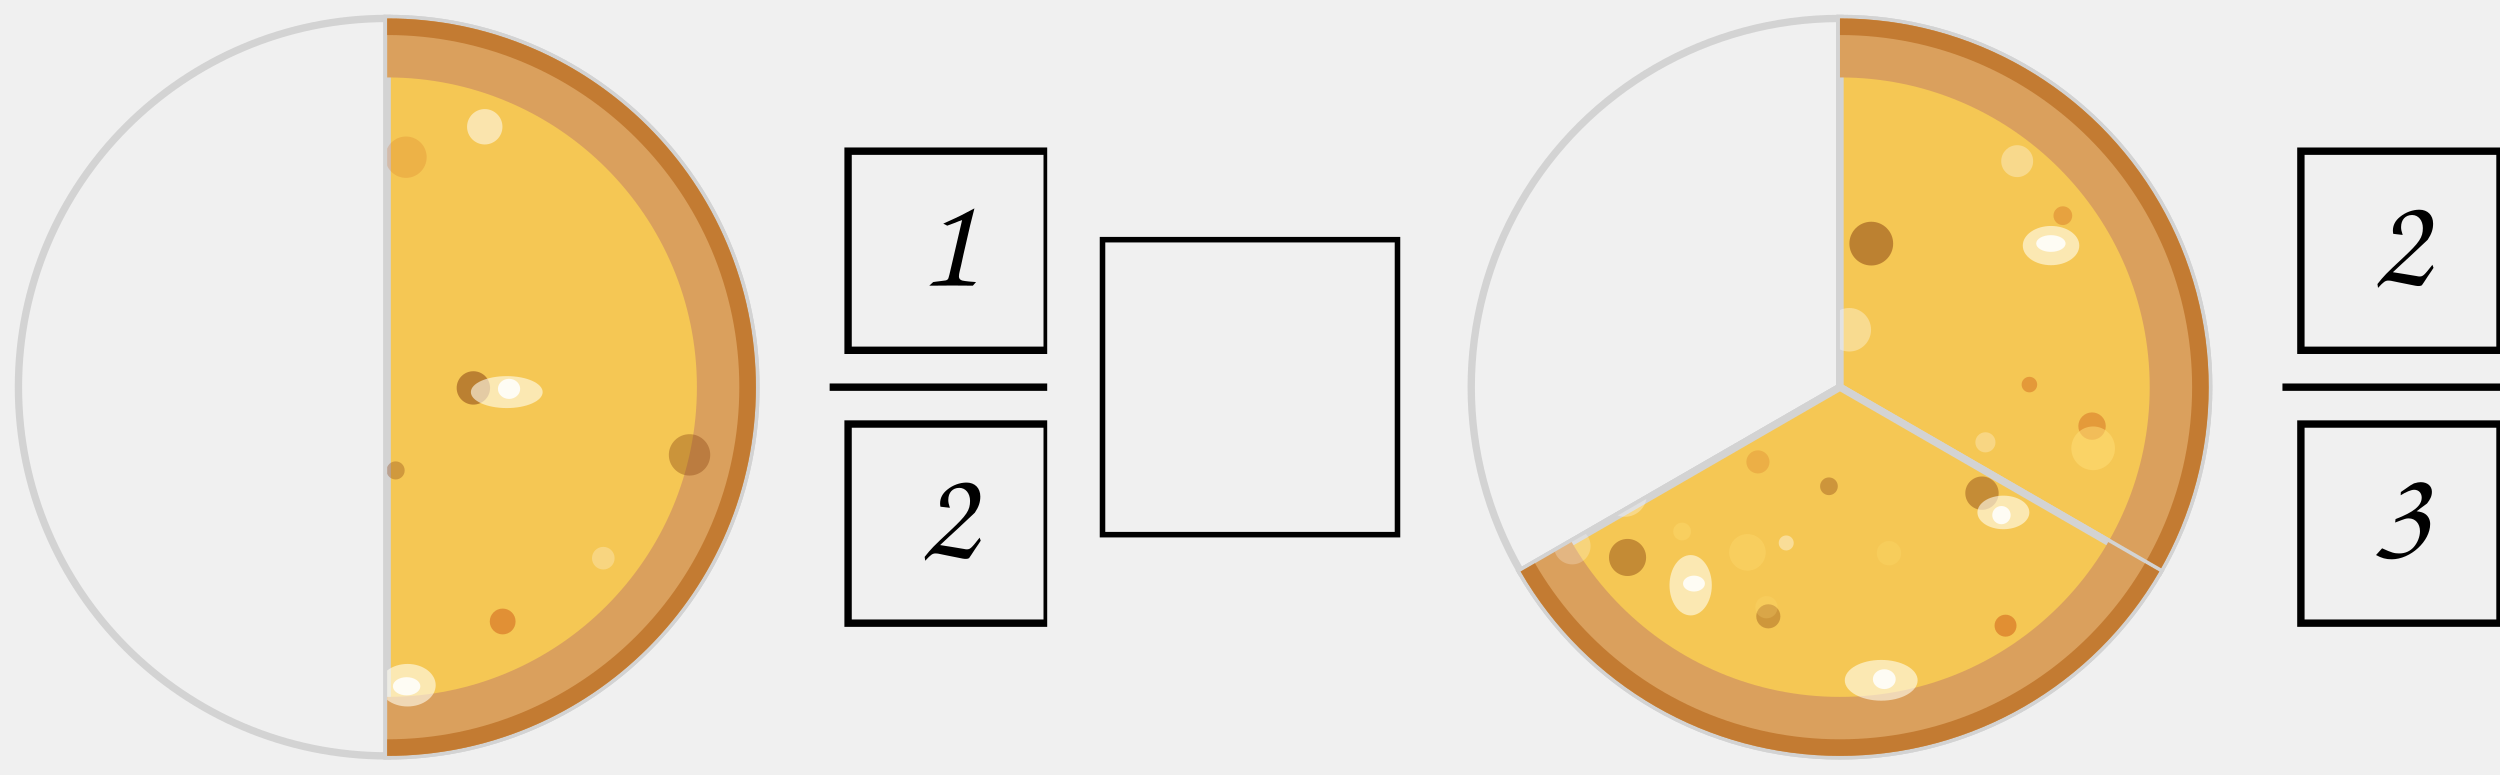
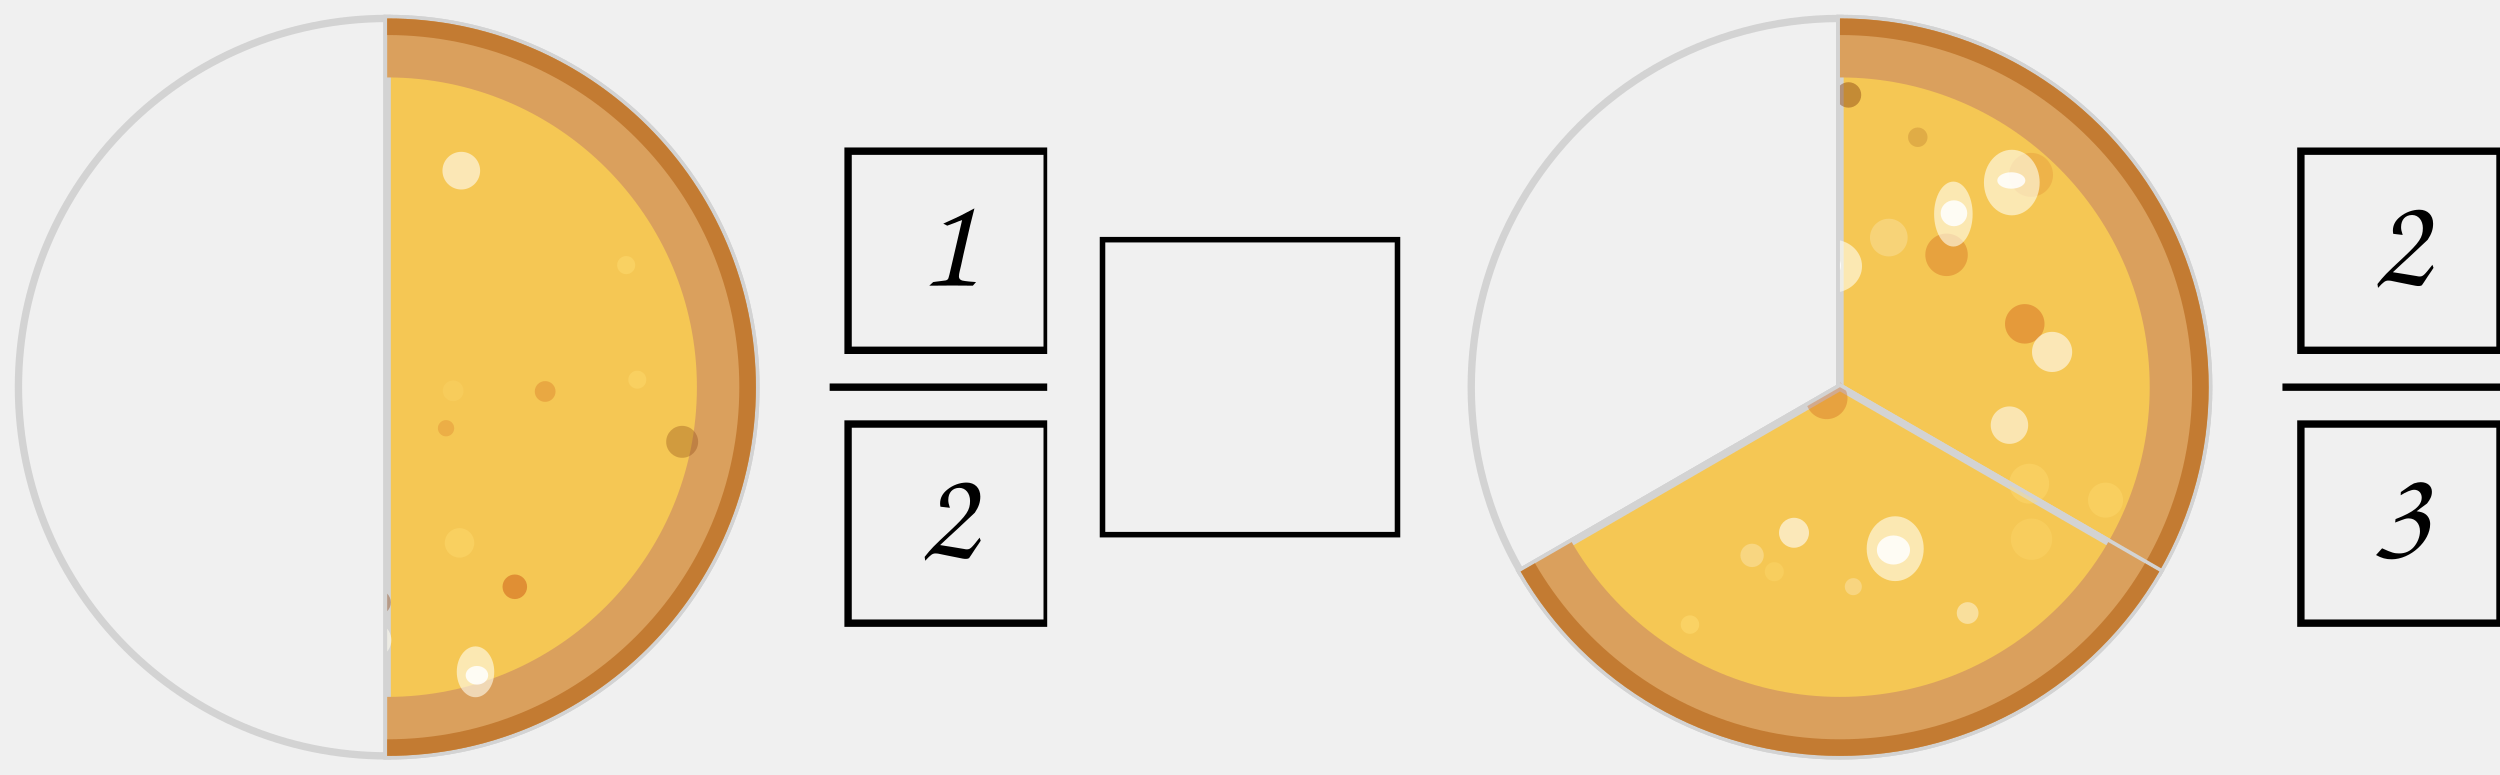
<svg xmlns="http://www.w3.org/2000/svg" xmlns:xlink="http://www.w3.org/1999/xlink" width="678.0" height="210.0">
  <svg x="0.0" y="0.0" width="284.0" height="210.0" viewBox="0 0 284.0 210">
    <defs>
-       <clipPath id="clip-4538354192-4473448528">
+       <clipPath id="clip-4575726096-4576261200">
        <path d="M105.0,105.0 L105.0,5.0 A100,100,0,0,1,105.0,205.0 Z" fill="none" />
      </clipPath>
    </defs>
    <g>
      <path d="M105.0,105.0 L105.0,5.0 A100,100,0,0,1,105.0,205.0 Z" fill="none" stroke="lightgray" stroke-width="2" />
      <path d="M105.0,105.0 L105.0,205.0 A100,100,0,0,1,105,5.0 Z" fill="none" stroke="lightgray" stroke-width="2" />
      <path d="M105.0,105.0 L105.0,5.0 A100,100,0,0,1,105.0,205.0 Z" fill="#F5C754" stroke="lightgray" stroke-width="2" />
-       <use xlink:href="#clip-4538354192-4473448528" />
-       <g clip-path="url(#clip-4538354192-4473448528)">
+       <use xlink:href="#clip-4575726096-4576261200" />
+       <g clip-path="url(#clip-4575726096-4576261200)">
        <circle cx="105.0" cy="105.0" r="92" stroke="#DAA05D" stroke-width="16" fill="none" />
        <circle cx="105.0" cy="105.0" r="98" stroke="#C37B32" stroke-width="5" fill="none" />
-         <circle cx="55.918" cy="44.331" r="5.191" fill="#8B4513" fill-opacity="0.365" />
-         <circle cx="136.325" cy="168.547" r="3.502" fill="#D2691E" fill-opacity="0.578" />
-         <circle cx="77.264" cy="96.133" r="3.018" fill="#D2691E" fill-opacity="0.421" />
-         <circle cx="110.103" cy="42.631" r="5.609" fill="#D2691E" fill-opacity="0.226" />
-         <circle cx="163.615" cy="151.378" r="3.065" fill="#FFFFFF" fill-opacity="0.259" />
-         <circle cx="95.886" cy="43.646" r="4.077" fill="#D2691E" fill-opacity="0.477" />
-         <circle cx="128.376" cy="105.205" r="4.531" fill="#8B4513" fill-opacity="0.541" />
-         <circle cx="88.504" cy="140.738" r="5.799" fill="#FFFFFF" fill-opacity="0.526" />
-         <circle cx="72.429" cy="39.756" r="2.309" fill="#8B4513" fill-opacity="0.464" />
-         <circle cx="187.001" cy="123.364" r="5.615" fill="#8B4513" fill-opacity="0.394" />
-         <circle cx="72.663" cy="76.211" r="2.689" fill="#D2691E" fill-opacity="0.558" />
-         <circle cx="107.295" cy="127.579" r="2.456" fill="#8B4513" fill-opacity="0.345" />
-         <circle cx="131.466" cy="34.382" r="4.798" fill="#FFFFFF" fill-opacity="0.522" />
-         <circle cx="49.065" cy="114.869" r="4.661" fill="#FFDE75" fill-opacity="0.249" />
-         <circle cx="31.169" cy="77.051" r="2.04" fill="#FFFFFF" fill-opacity="0.555" />
-         <ellipse cx="44.098" cy="146.798" rx="9.499" ry="7.51" fill="#FFFDF0" fill-opacity="0.6" />
-         <ellipse cx="44.917" cy="147.462" rx="4.402" ry="2.808" fill="#FFFFFF" fill-opacity="0.85" />
-         <ellipse cx="110.522" cy="185.828" rx="7.639" ry="5.769" fill="#FFFDF0" fill-opacity="0.6" />
-         <ellipse cx="110.277" cy="186.118" rx="3.726" ry="2.468" fill="#FFFFFF" fill-opacity="0.85" />
-         <ellipse cx="137.435" cy="106.337" rx="9.734" ry="4.333" fill="#FFFDF0" fill-opacity="0.6" />
-         <ellipse cx="138.055" cy="105.46" rx="3.017" ry="2.731" fill="#FFFFFF" fill-opacity="0.85" />
+         <circle cx="102.592" cy="163.381" r="3.399" fill="#8B4513" fill-opacity="0.4" />
+         <circle cx="125.103" cy="46.284" r="5.109" fill="#FFFFFF" fill-opacity="0.567" />
+         <circle cx="124.623" cy="147.232" r="3.999" fill="#FFDE75" fill-opacity="0.387" />
+         <circle cx="122.903" cy="105.986" r="2.811" fill="#FFDE75" fill-opacity="0.224" />
+         <circle cx="139.614" cy="159.134" r="3.332" fill="#D2691E" fill-opacity="0.598" />
+         <circle cx="85.773" cy="141.778" r="3.159" fill="#D2691E" fill-opacity="0.596" />
+         <circle cx="120.966" cy="116.135" r="2.211" fill="#D2691E" fill-opacity="0.269" />
+         <circle cx="185.003" cy="119.825" r="4.337" fill="#8B4513" fill-opacity="0.329" />
+         <circle cx="28.686" cy="108.357" r="3.477" fill="#8B4513" fill-opacity="0.332" />
+         <circle cx="147.849" cy="106.171" r="2.819" fill="#D2691E" fill-opacity="0.333" />
+         <circle cx="58.678" cy="85.874" r="4.272" fill="#FFDE75" fill-opacity="0.482" />
+         <circle cx="64.174" cy="133.765" r="5.425" fill="#FFFFFF" fill-opacity="0.22" />
+         <circle cx="39.545" cy="97.464" r="4.503" fill="#D2691E" fill-opacity="0.513" />
+         <circle cx="169.821" cy="71.898" r="2.452" fill="#FFDE75" fill-opacity="0.427" />
+         <circle cx="172.834" cy="102.971" r="2.446" fill="#FFDE75" fill-opacity="0.371" />
+         <ellipse cx="98.43" cy="173.6" rx="7.709" ry="5.973" fill="#FFFDF0" fill-opacity="0.6" />
+         <ellipse cx="99.166" cy="173.359" rx="3.287" ry="3.731" fill="#FFFFFF" fill-opacity="0.85" />
+         <ellipse cx="33.672" cy="80.054" rx="8.134" ry="8.243" fill="#FFFDF0" fill-opacity="0.6" />
+         <ellipse cx="33.267" cy="80.782" rx="2.953" ry="3.553" fill="#FFFFFF" fill-opacity="0.85" />
+         <ellipse cx="128.957" cy="182.197" rx="5.083" ry="6.893" fill="#FFFDF0" fill-opacity="0.6" />
+         <ellipse cx="129.343" cy="183.137" rx="3.056" ry="2.531" fill="#FFFFFF" fill-opacity="0.85" />
      </g>
      <rect x="230.0" y="41.0" width="54.0" height="54.0" fill="none" stroke="black" stroke-width="2" />
      <rect x="230.0" y="115.0" width="54.0" height="54.0" fill="none" stroke="black" stroke-width="2" />
      <path d="M225.0,105.0 L289.0,105.0" stroke="black" stroke-width="2" />
      <text x="257.0" y="68.0" font-size="36" font-family="Comic Sans MS, Comic Sans, cursive" dominant-baseline="middle" fill="black" text-anchor="middle">1</text>
      <text x="257.0" y="142.0" font-size="36" font-family="Comic Sans MS, Comic Sans, cursive" dominant-baseline="middle" fill="black" text-anchor="middle">2</text>
    </g>
  </svg>
  <rect x="299.0" y="65.0" width="80" height="80" fill="none" stroke="black" stroke-width="1.5" />
  <svg x="394.0" y="0.0" width="284.0" height="210.0" viewBox="0 0 284.0 210">
    <defs>
-       <clipPath id="clip-4473723152-4473274704">
+       <clipPath id="clip-4511095056-4576248272">
        <path d="M105.0,105.0 L105.0,5.0 A100,100,0,0,1,191.603,155.0 Z" fill="none" />
      </clipPath>
-       <clipPath id="clip-4473723152-4538540624">
+       <clipPath id="clip-4511095056-4576253136">
        <path d="M105.0,105.0 L191.603,155.0 A100,100,0,0,1,18.397,155.0 Z" fill="none" />
      </clipPath>
    </defs>
    <g>
      <path d="M105.0,105.0 L105.0,5.0 A100,100,0,0,1,191.603,155.0 Z" fill="none" stroke="lightgray" stroke-width="2" />
      <path d="M105.0,105.0 L191.603,155.0 A100,100,0,0,1,18.397,155.0 Z" fill="none" stroke="lightgray" stroke-width="2" />
      <path d="M105.0,105.0 L18.397,155.0 A100,100,0,0,1,105,5.0 Z" fill="none" stroke="lightgray" stroke-width="2" />
      <path d="M105.0,105.0 L105.0,5.0 A100,100,0,0,1,191.603,155.0 Z" fill="#F5C754" stroke="lightgray" stroke-width="2" />
-       <use xlink:href="#clip-4473723152-4473274704" />
-       <g clip-path="url(#clip-4473723152-4473274704)">
+       <use xlink:href="#clip-4511095056-4576248272" />
+       <g clip-path="url(#clip-4511095056-4576248272)">
        <circle cx="105.0" cy="105.0" r="92" stroke="#DAA05D" stroke-width="16" fill="none" />
        <circle cx="105.0" cy="105.0" r="98" stroke="#C37B32" stroke-width="5" fill="none" />
-         <circle cx="46.36" cy="78.037" r="4.326" fill="#8B4513" fill-opacity="0.36" />
-         <circle cx="61.788" cy="92.046" r="4.043" fill="#FFDE75" fill-opacity="0.518" />
-         <circle cx="39.557" cy="92.804" r="2.857" fill="#FFDE75" fill-opacity="0.558" />
-         <circle cx="42.018" cy="63" r="3.509" fill="#8B4513" fill-opacity="0.373" />
-         <circle cx="149.902" cy="169.681" r="2.982" fill="#D2691E" fill-opacity="0.593" />
-         <circle cx="102.011" cy="131.879" r="2.405" fill="#8B4513" fill-opacity="0.382" />
-         <circle cx="165.445" cy="58.492" r="2.548" fill="#D2691E" fill-opacity="0.379" />
-         <circle cx="153.06" cy="43.704" r="4.329" fill="#FFFFFF" fill-opacity="0.327" />
-         <circle cx="33.521" cy="134.907" r="4.778" fill="#8B4513" fill-opacity="0.579" />
-         <circle cx="85.568" cy="167.151" r="3.274" fill="#8B4513" fill-opacity="0.365" />
-         <circle cx="89.269" cy="105.368" r="4.702" fill="#D2691E" fill-opacity="0.343" />
-         <circle cx="107.527" cy="89.43" r="5.903" fill="#FFFFFF" fill-opacity="0.348" />
-         <circle cx="143.511" cy="133.744" r="4.522" fill="#8B4513" fill-opacity="0.447" />
-         <circle cx="62.186" cy="144.15" r="2.414" fill="#FFDE75" fill-opacity="0.349" />
-         <circle cx="85.064" cy="164.676" r="3.019" fill="#FFDE75" fill-opacity="0.223" />
-         <circle cx="144.449" cy="119.958" r="2.732" fill="#FFFFFF" fill-opacity="0.275" />
-         <circle cx="32.393" cy="148.092" r="4.969" fill="#FFFFFF" fill-opacity="0.232" />
-         <circle cx="90.423" cy="147.249" r="2.035" fill="#FFFFFF" fill-opacity="0.397" />
-         <circle cx="47.394" cy="151.185" r="5.033" fill="#8B4513" fill-opacity="0.462" />
-         <circle cx="57.639" cy="77.724" r="3.868" fill="#8B4513" fill-opacity="0.27" />
-         <circle cx="24.282" cy="95.685" r="5.067" fill="#FFFFFF" fill-opacity="0.558" />
-         <circle cx="118.289" cy="150.019" r="3.308" fill="#FFDE75" fill-opacity="0.225" />
-         <circle cx="82.753" cy="125.268" r="3.139" fill="#D2691E" fill-opacity="0.251" />
-         <circle cx="96.208" cy="75.428" r="3.24" fill="#8B4513" fill-opacity="0.584" />
-         <circle cx="173.365" cy="115.565" r="3.719" fill="#D2691E" fill-opacity="0.478" />
-         <circle cx="79.91" cy="149.799" r="4.948" fill="#FFDE75" fill-opacity="0.332" />
-         <circle cx="156.376" cy="104.3" r="2.114" fill="#D2691E" fill-opacity="0.483" />
-         <circle cx="173.661" cy="121.582" r="5.923" fill="#FFDE75" fill-opacity="0.529" />
-         <circle cx="46.693" cy="134.248" r="5.907" fill="#FFFFFF" fill-opacity="0.298" />
-         <circle cx="113.489" cy="66.07" r="5.937" fill="#8B4513" fill-opacity="0.538" />
-         <ellipse cx="64.508" cy="158.717" rx="5.738" ry="8.185" fill="#FFFDF0" fill-opacity="0.6" />
-         <ellipse cx="65.405" cy="158.269" rx="2.969" ry="2.16" fill="#FFFFFF" fill-opacity="0.85" />
-         <ellipse cx="116.183" cy="184.496" rx="9.88" ry="5.525" fill="#FFFDF0" fill-opacity="0.6" />
-         <ellipse cx="117.02" cy="184.188" rx="3.096" ry="2.687" fill="#FFFFFF" fill-opacity="0.85" />
-         <ellipse cx="162.241" cy="66.602" rx="7.664" ry="5.322" fill="#FFFDF0" fill-opacity="0.6" />
-         <ellipse cx="162.2" cy="66.04" rx="3.985" ry="2.268" fill="#FFFFFF" fill-opacity="0.85" />
-         <ellipse cx="39.094" cy="121.604" rx="9.249" ry="8.717" fill="#FFFDF0" fill-opacity="0.6" />
-         <ellipse cx="40.035" cy="121.496" rx="4.187" ry="3.977" fill="#FFFFFF" fill-opacity="0.85" />
-         <ellipse cx="25.64" cy="87.181" rx="7.337" ry="4.564" fill="#FFFDF0" fill-opacity="0.6" />
-         <ellipse cx="25.204" cy="87.778" rx="2.063" ry="3.748" fill="#FFFFFF" fill-opacity="0.85" />
-         <ellipse cx="149.322" cy="138.972" rx="7.043" ry="4.552" fill="#FFFDF0" fill-opacity="0.6" />
-         <ellipse cx="148.795" cy="139.701" rx="2.495" ry="2.472" fill="#FFFFFF" fill-opacity="0.85" />
+         <circle cx="29.532" cy="141.171" r="4.793" fill="#D2691E" fill-opacity="0.259" />
+         <circle cx="155.114" cy="87.827" r="5.36" fill="#D2691E" fill-opacity="0.472" />
+         <circle cx="107.311" cy="25.745" r="3.456" fill="#8B4513" fill-opacity="0.464" />
+         <circle cx="87.186" cy="155.046" r="2.585" fill="#FFDE75" fill-opacity="0.303" />
+         <circle cx="84.022" cy="56.22" r="5.176" fill="#FFDE75" fill-opacity="0.349" />
+         <circle cx="34.848" cy="141.228" r="2.777" fill="#8B4513" fill-opacity="0.571" />
+         <circle cx="150.963" cy="115.302" r="5.08" fill="#FFFFFF" fill-opacity="0.541" />
+         <circle cx="101.384" cy="108.018" r="5.66" fill="#D2691E" fill-opacity="0.379" />
+         <circle cx="156.941" cy="146.233" r="5.596" fill="#FFDE75" fill-opacity="0.294" />
+         <circle cx="177.025" cy="135.636" r="4.745" fill="#FFDE75" fill-opacity="0.364" />
+         <circle cx="156.318" cy="131.176" r="5.402" fill="#FFDE75" fill-opacity="0.38" />
+         <circle cx="93.48" cy="83.771" r="5.471" fill="#FFDE75" fill-opacity="0.571" />
+         <circle cx="139.623" cy="166.253" r="2.95" fill="#FFFFFF" fill-opacity="0.423" />
+         <circle cx="126.102" cy="37.222" r="2.647" fill="#8B4513" fill-opacity="0.201" />
+         <circle cx="65.452" cy="99.188" r="3.372" fill="#FFFFFF" fill-opacity="0.442" />
+         <circle cx="156.822" cy="47.419" r="5.962" fill="#D2691E" fill-opacity="0.207" />
+         <circle cx="88.371" cy="24.365" r="2.495" fill="#8B4513" fill-opacity="0.304" />
+         <circle cx="64.886" cy="78.957" r="5.138" fill="#FFFFFF" fill-opacity="0.432" />
+         <circle cx="108.619" cy="159.1" r="2.315" fill="#FFFFFF" fill-opacity="0.256" />
+         <circle cx="133.906" cy="69.11" r="5.762" fill="#D2691E" fill-opacity="0.388" />
+         <circle cx="64.321" cy="169.392" r="2.507" fill="#FFDE75" fill-opacity="0.501" />
+         <circle cx="162.528" cy="95.443" r="5.447" fill="#FFFFFF" fill-opacity="0.571" />
+         <circle cx="80.083" cy="90.358" r="5.521" fill="#FFDE75" fill-opacity="0.309" />
+         <circle cx="91.057" cy="48.982" r="2.9" fill="#FFFFFF" fill-opacity="0.359" />
+         <circle cx="81.166" cy="150.622" r="3.172" fill="#FFFFFF" fill-opacity="0.263" />
+         <circle cx="92.536" cy="144.489" r="4.064" fill="#FFFFFF" fill-opacity="0.59" />
+         <circle cx="37.441" cy="96.018" r="3.117" fill="#FFFFFF" fill-opacity="0.382" />
+         <circle cx="65.766" cy="80.673" r="2.831" fill="#8B4513" fill-opacity="0.324" />
+         <circle cx="65.975" cy="64.99" r="3.523" fill="#FFDE75" fill-opacity="0.449" />
+         <circle cx="118.246" cy="64.427" r="5.108" fill="#FFFFFF" fill-opacity="0.212" />
+         <ellipse cx="135.755" cy="58.058" rx="5.225" ry="8.808" fill="#FFFDF0" fill-opacity="0.6" />
+         <ellipse cx="135.909" cy="57.834" rx="3.607" ry="3.515" fill="#FFFFFF" fill-opacity="0.85" />
+         <ellipse cx="84.023" cy="65.507" rx="7.82" ry="8.599" fill="#FFFDF0" fill-opacity="0.6" />
+         <ellipse cx="83.525" cy="64.948" rx="4.443" ry="3.502" fill="#FFFFFF" fill-opacity="0.85" />
+         <ellipse cx="151.6" cy="49.507" rx="7.557" ry="8.891" fill="#FFFDF0" fill-opacity="0.6" />
+         <ellipse cx="151.469" cy="48.946" rx="3.806" ry="2.227" fill="#FFFFFF" fill-opacity="0.85" />
+         <ellipse cx="119.978" cy="148.804" rx="7.733" ry="8.789" fill="#FFFDF0" fill-opacity="0.6" />
+         <ellipse cx="119.504" cy="149.159" rx="4.493" ry="3.941" fill="#FFFFFF" fill-opacity="0.85" />
+         <ellipse cx="54.023" cy="114.377" rx="8.746" ry="5.488" fill="#FFFDF0" fill-opacity="0.6" />
+         <ellipse cx="55.013" cy="115.322" rx="3.268" ry="3.248" fill="#FFFFFF" fill-opacity="0.85" />
+         <ellipse cx="103.045" cy="72.178" rx="7.936" ry="7.199" fill="#FFFDF0" fill-opacity="0.6" />
+         <ellipse cx="102.73" cy="72.036" rx="2.542" ry="2.849" fill="#FFFFFF" fill-opacity="0.85" />
      </g>
      <path d="M105.0,105.0 L191.603,155.0 A100,100,0,0,1,18.397,155.0 Z" fill="#F5C754" stroke="lightgray" stroke-width="2" />
-       <use xlink:href="#clip-4473723152-4538540624" />
-       <g clip-path="url(#clip-4473723152-4538540624)">
+       <use xlink:href="#clip-4511095056-4576253136" />
+       <g clip-path="url(#clip-4511095056-4576253136)">
        <circle cx="105.0" cy="105.0" r="92" stroke="#DAA05D" stroke-width="16" fill="none" />
        <circle cx="105.0" cy="105.0" r="98" stroke="#C37B32" stroke-width="5" fill="none" />
-         <circle cx="46.36" cy="78.037" r="4.326" fill="#8B4513" fill-opacity="0.36" />
-         <circle cx="61.788" cy="92.046" r="4.043" fill="#FFDE75" fill-opacity="0.518" />
-         <circle cx="39.557" cy="92.804" r="2.857" fill="#FFDE75" fill-opacity="0.558" />
-         <circle cx="42.018" cy="63" r="3.509" fill="#8B4513" fill-opacity="0.373" />
-         <circle cx="149.902" cy="169.681" r="2.982" fill="#D2691E" fill-opacity="0.593" />
-         <circle cx="102.011" cy="131.879" r="2.405" fill="#8B4513" fill-opacity="0.382" />
-         <circle cx="165.445" cy="58.492" r="2.548" fill="#D2691E" fill-opacity="0.379" />
-         <circle cx="153.06" cy="43.704" r="4.329" fill="#FFFFFF" fill-opacity="0.327" />
-         <circle cx="33.521" cy="134.907" r="4.778" fill="#8B4513" fill-opacity="0.579" />
-         <circle cx="85.568" cy="167.151" r="3.274" fill="#8B4513" fill-opacity="0.365" />
-         <circle cx="89.269" cy="105.368" r="4.702" fill="#D2691E" fill-opacity="0.343" />
-         <circle cx="107.527" cy="89.43" r="5.903" fill="#FFFFFF" fill-opacity="0.348" />
-         <circle cx="143.511" cy="133.744" r="4.522" fill="#8B4513" fill-opacity="0.447" />
-         <circle cx="62.186" cy="144.15" r="2.414" fill="#FFDE75" fill-opacity="0.349" />
-         <circle cx="85.064" cy="164.676" r="3.019" fill="#FFDE75" fill-opacity="0.223" />
-         <circle cx="144.449" cy="119.958" r="2.732" fill="#FFFFFF" fill-opacity="0.275" />
-         <circle cx="32.393" cy="148.092" r="4.969" fill="#FFFFFF" fill-opacity="0.232" />
-         <circle cx="90.423" cy="147.249" r="2.035" fill="#FFFFFF" fill-opacity="0.397" />
-         <circle cx="47.394" cy="151.185" r="5.033" fill="#8B4513" fill-opacity="0.462" />
-         <circle cx="57.639" cy="77.724" r="3.868" fill="#8B4513" fill-opacity="0.27" />
-         <circle cx="24.282" cy="95.685" r="5.067" fill="#FFFFFF" fill-opacity="0.558" />
-         <circle cx="118.289" cy="150.019" r="3.308" fill="#FFDE75" fill-opacity="0.225" />
-         <circle cx="82.753" cy="125.268" r="3.139" fill="#D2691E" fill-opacity="0.251" />
-         <circle cx="96.208" cy="75.428" r="3.24" fill="#8B4513" fill-opacity="0.584" />
-         <circle cx="173.365" cy="115.565" r="3.719" fill="#D2691E" fill-opacity="0.478" />
-         <circle cx="79.91" cy="149.799" r="4.948" fill="#FFDE75" fill-opacity="0.332" />
-         <circle cx="156.376" cy="104.3" r="2.114" fill="#D2691E" fill-opacity="0.483" />
-         <circle cx="173.661" cy="121.582" r="5.923" fill="#FFDE75" fill-opacity="0.529" />
-         <circle cx="46.693" cy="134.248" r="5.907" fill="#FFFFFF" fill-opacity="0.298" />
-         <circle cx="113.489" cy="66.07" r="5.937" fill="#8B4513" fill-opacity="0.538" />
-         <ellipse cx="64.508" cy="158.717" rx="5.738" ry="8.185" fill="#FFFDF0" fill-opacity="0.6" />
-         <ellipse cx="65.405" cy="158.269" rx="2.969" ry="2.16" fill="#FFFFFF" fill-opacity="0.85" />
-         <ellipse cx="116.183" cy="184.496" rx="9.88" ry="5.525" fill="#FFFDF0" fill-opacity="0.6" />
-         <ellipse cx="117.02" cy="184.188" rx="3.096" ry="2.687" fill="#FFFFFF" fill-opacity="0.85" />
-         <ellipse cx="162.241" cy="66.602" rx="7.664" ry="5.322" fill="#FFFDF0" fill-opacity="0.6" />
-         <ellipse cx="162.2" cy="66.04" rx="3.985" ry="2.268" fill="#FFFFFF" fill-opacity="0.85" />
-         <ellipse cx="39.094" cy="121.604" rx="9.249" ry="8.717" fill="#FFFDF0" fill-opacity="0.6" />
-         <ellipse cx="40.035" cy="121.496" rx="4.187" ry="3.977" fill="#FFFFFF" fill-opacity="0.85" />
-         <ellipse cx="25.64" cy="87.181" rx="7.337" ry="4.564" fill="#FFFDF0" fill-opacity="0.6" />
-         <ellipse cx="25.204" cy="87.778" rx="2.063" ry="3.748" fill="#FFFFFF" fill-opacity="0.85" />
-         <ellipse cx="149.322" cy="138.972" rx="7.043" ry="4.552" fill="#FFFDF0" fill-opacity="0.6" />
-         <ellipse cx="148.795" cy="139.701" rx="2.495" ry="2.472" fill="#FFFFFF" fill-opacity="0.85" />
+         <circle cx="29.532" cy="141.171" r="4.793" fill="#D2691E" fill-opacity="0.259" />
+         <circle cx="155.114" cy="87.827" r="5.36" fill="#D2691E" fill-opacity="0.472" />
+         <circle cx="107.311" cy="25.745" r="3.456" fill="#8B4513" fill-opacity="0.464" />
+         <circle cx="87.186" cy="155.046" r="2.585" fill="#FFDE75" fill-opacity="0.303" />
+         <circle cx="84.022" cy="56.22" r="5.176" fill="#FFDE75" fill-opacity="0.349" />
+         <circle cx="34.848" cy="141.228" r="2.777" fill="#8B4513" fill-opacity="0.571" />
+         <circle cx="150.963" cy="115.302" r="5.08" fill="#FFFFFF" fill-opacity="0.541" />
+         <circle cx="101.384" cy="108.018" r="5.66" fill="#D2691E" fill-opacity="0.379" />
+         <circle cx="156.941" cy="146.233" r="5.596" fill="#FFDE75" fill-opacity="0.294" />
+         <circle cx="177.025" cy="135.636" r="4.745" fill="#FFDE75" fill-opacity="0.364" />
+         <circle cx="156.318" cy="131.176" r="5.402" fill="#FFDE75" fill-opacity="0.38" />
+         <circle cx="93.48" cy="83.771" r="5.471" fill="#FFDE75" fill-opacity="0.571" />
+         <circle cx="139.623" cy="166.253" r="2.95" fill="#FFFFFF" fill-opacity="0.423" />
+         <circle cx="126.102" cy="37.222" r="2.647" fill="#8B4513" fill-opacity="0.201" />
+         <circle cx="65.452" cy="99.188" r="3.372" fill="#FFFFFF" fill-opacity="0.442" />
+         <circle cx="156.822" cy="47.419" r="5.962" fill="#D2691E" fill-opacity="0.207" />
+         <circle cx="88.371" cy="24.365" r="2.495" fill="#8B4513" fill-opacity="0.304" />
+         <circle cx="64.886" cy="78.957" r="5.138" fill="#FFFFFF" fill-opacity="0.432" />
+         <circle cx="108.619" cy="159.1" r="2.315" fill="#FFFFFF" fill-opacity="0.256" />
+         <circle cx="133.906" cy="69.11" r="5.762" fill="#D2691E" fill-opacity="0.388" />
+         <circle cx="64.321" cy="169.392" r="2.507" fill="#FFDE75" fill-opacity="0.501" />
+         <circle cx="162.528" cy="95.443" r="5.447" fill="#FFFFFF" fill-opacity="0.571" />
+         <circle cx="80.083" cy="90.358" r="5.521" fill="#FFDE75" fill-opacity="0.309" />
+         <circle cx="91.057" cy="48.982" r="2.9" fill="#FFFFFF" fill-opacity="0.359" />
+         <circle cx="81.166" cy="150.622" r="3.172" fill="#FFFFFF" fill-opacity="0.263" />
+         <circle cx="92.536" cy="144.489" r="4.064" fill="#FFFFFF" fill-opacity="0.59" />
+         <circle cx="37.441" cy="96.018" r="3.117" fill="#FFFFFF" fill-opacity="0.382" />
+         <circle cx="65.766" cy="80.673" r="2.831" fill="#8B4513" fill-opacity="0.324" />
+         <circle cx="65.975" cy="64.99" r="3.523" fill="#FFDE75" fill-opacity="0.449" />
+         <circle cx="118.246" cy="64.427" r="5.108" fill="#FFFFFF" fill-opacity="0.212" />
+         <ellipse cx="135.755" cy="58.058" rx="5.225" ry="8.808" fill="#FFFDF0" fill-opacity="0.6" />
+         <ellipse cx="135.909" cy="57.834" rx="3.607" ry="3.515" fill="#FFFFFF" fill-opacity="0.85" />
+         <ellipse cx="84.023" cy="65.507" rx="7.82" ry="8.599" fill="#FFFDF0" fill-opacity="0.6" />
+         <ellipse cx="83.525" cy="64.948" rx="4.443" ry="3.502" fill="#FFFFFF" fill-opacity="0.85" />
+         <ellipse cx="151.6" cy="49.507" rx="7.557" ry="8.891" fill="#FFFDF0" fill-opacity="0.6" />
+         <ellipse cx="151.469" cy="48.946" rx="3.806" ry="2.227" fill="#FFFFFF" fill-opacity="0.85" />
+         <ellipse cx="119.978" cy="148.804" rx="7.733" ry="8.789" fill="#FFFDF0" fill-opacity="0.6" />
+         <ellipse cx="119.504" cy="149.159" rx="4.493" ry="3.941" fill="#FFFFFF" fill-opacity="0.85" />
+         <ellipse cx="54.023" cy="114.377" rx="8.746" ry="5.488" fill="#FFFDF0" fill-opacity="0.6" />
+         <ellipse cx="55.013" cy="115.322" rx="3.268" ry="3.248" fill="#FFFFFF" fill-opacity="0.85" />
+         <ellipse cx="103.045" cy="72.178" rx="7.936" ry="7.199" fill="#FFFDF0" fill-opacity="0.6" />
+         <ellipse cx="102.73" cy="72.036" rx="2.542" ry="2.849" fill="#FFFFFF" fill-opacity="0.85" />
      </g>
      <rect x="230.0" y="41.0" width="54.0" height="54.0" fill="none" stroke="black" stroke-width="2" />
      <rect x="230.0" y="115.0" width="54.0" height="54.0" fill="none" stroke="black" stroke-width="2" />
      <path d="M225.0,105.0 L289.0,105.0" stroke="black" stroke-width="2" />
      <text x="257.0" y="68.0" font-size="36" font-family="Comic Sans MS, Comic Sans, cursive" dominant-baseline="middle" fill="black" text-anchor="middle">2</text>
      <text x="257.0" y="142.0" font-size="36" font-family="Comic Sans MS, Comic Sans, cursive" dominant-baseline="middle" fill="black" text-anchor="middle">3</text>
    </g>
  </svg>
</svg>
